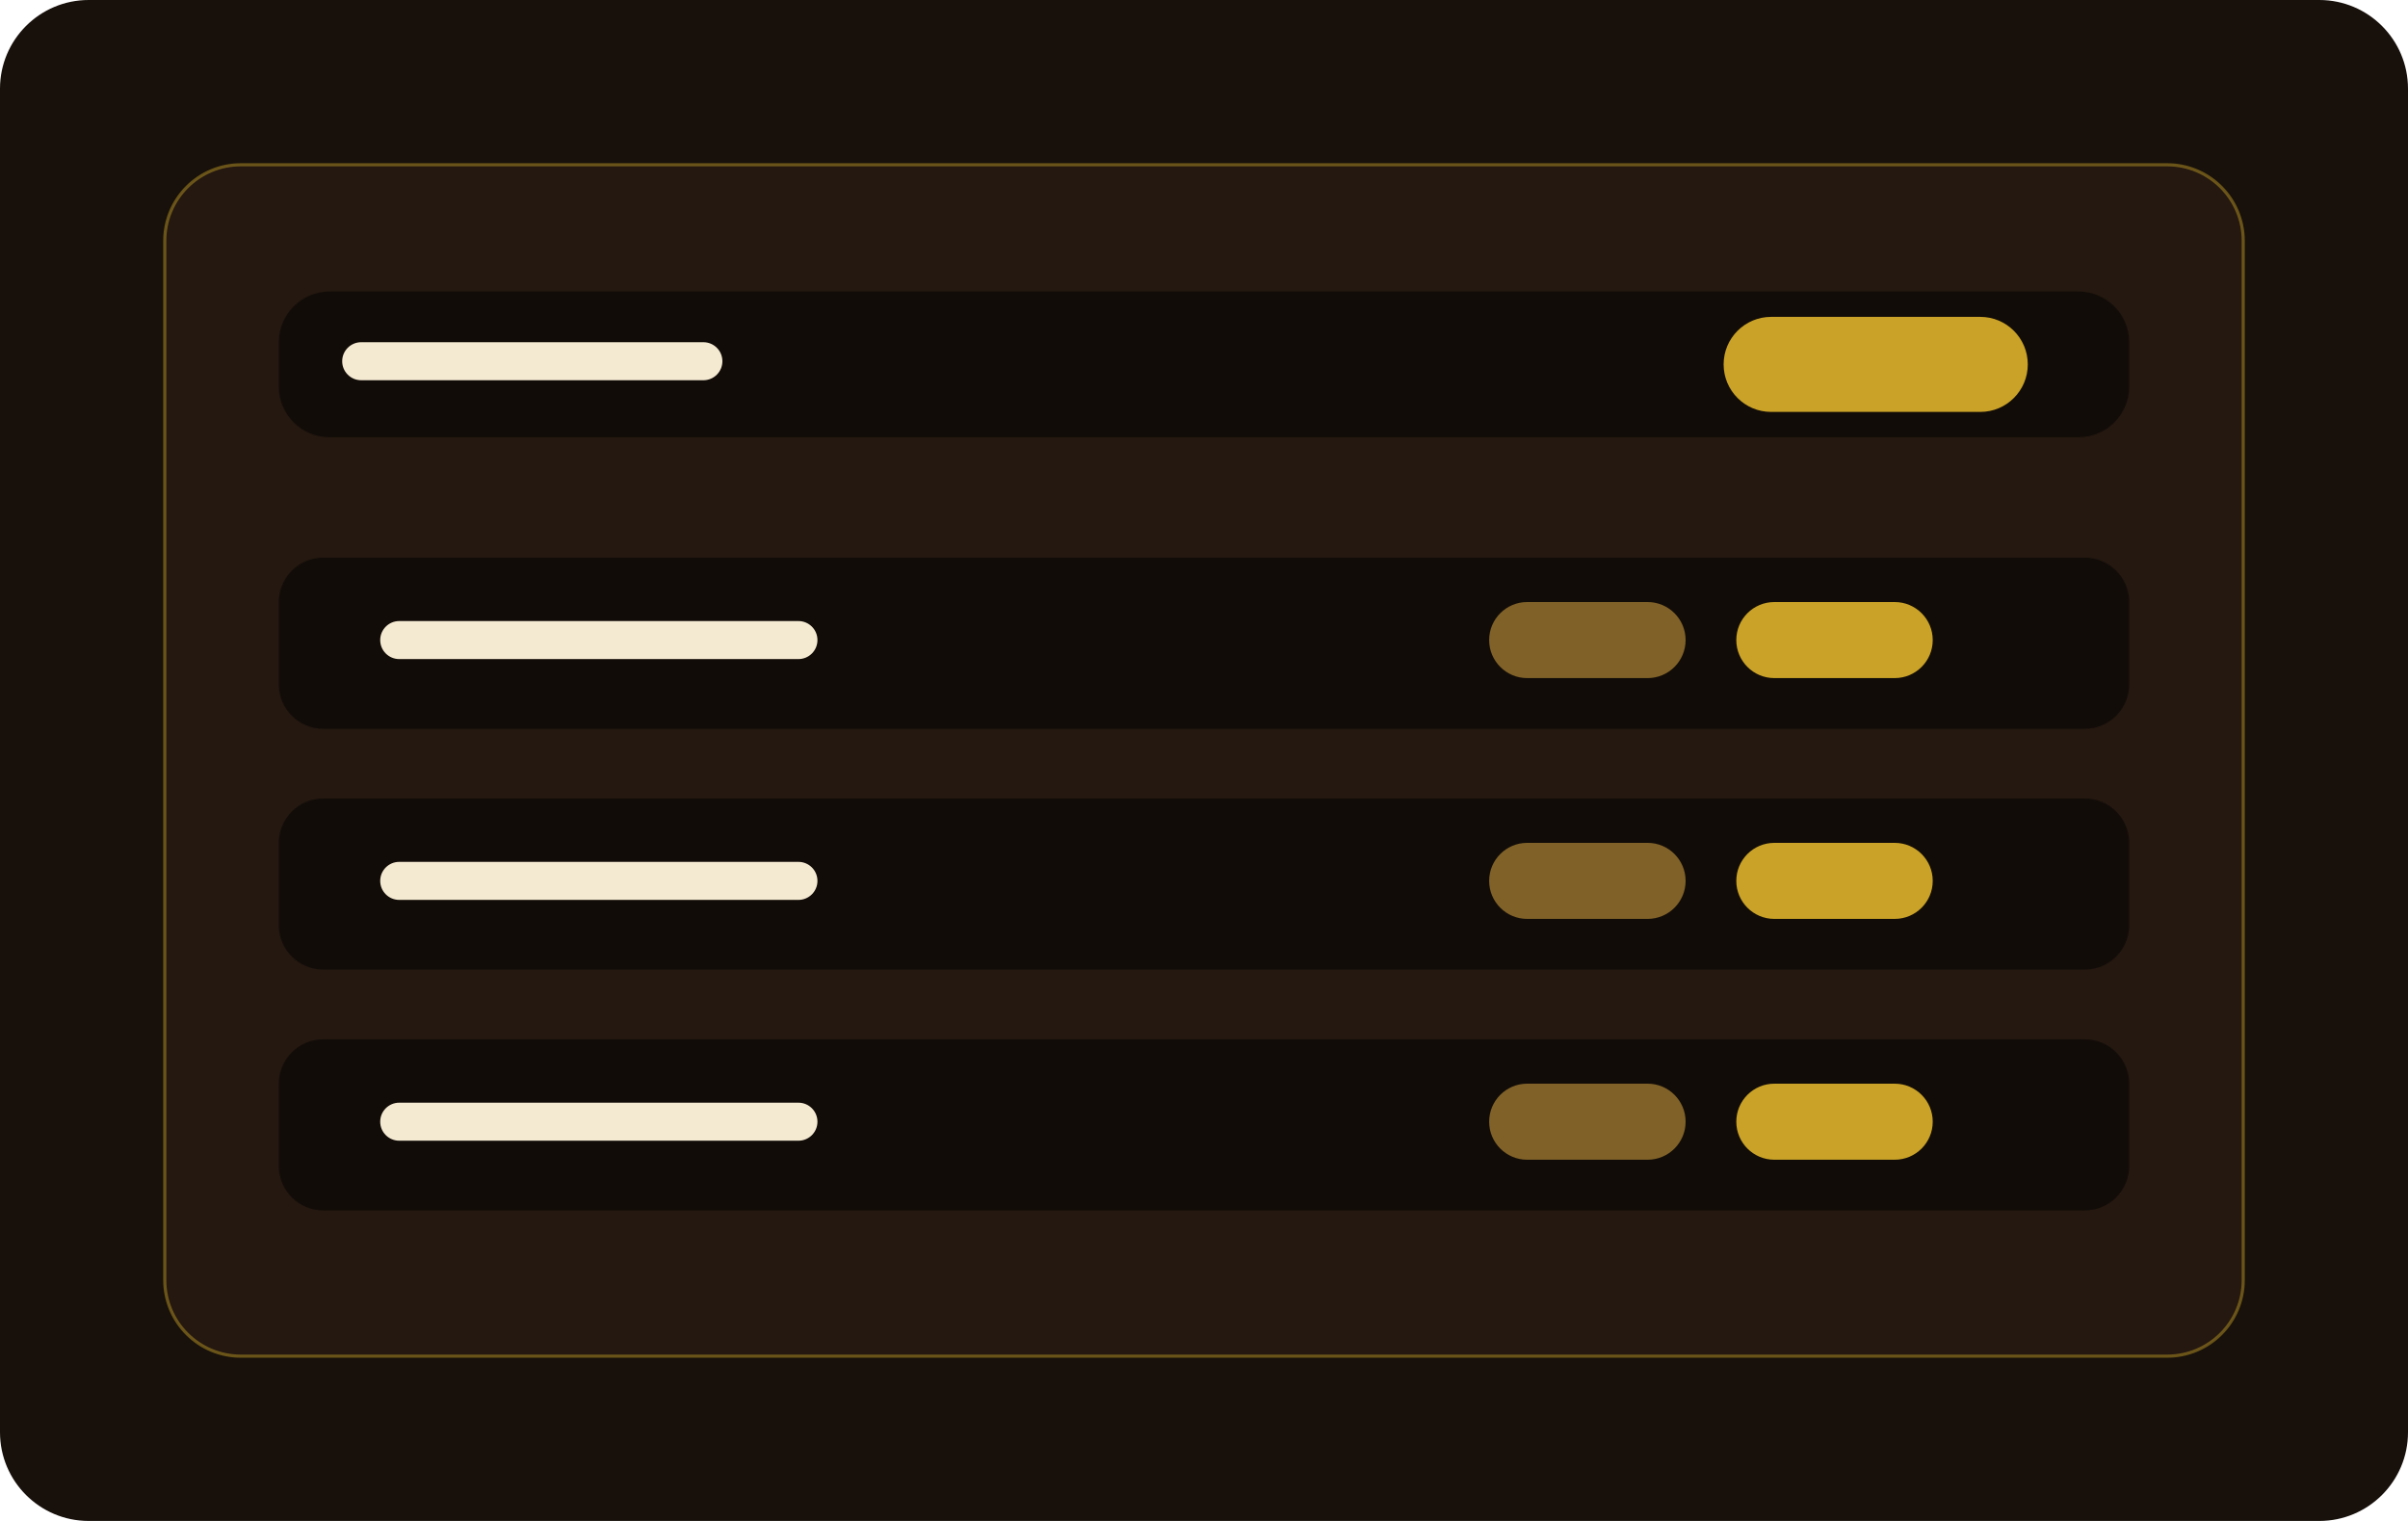
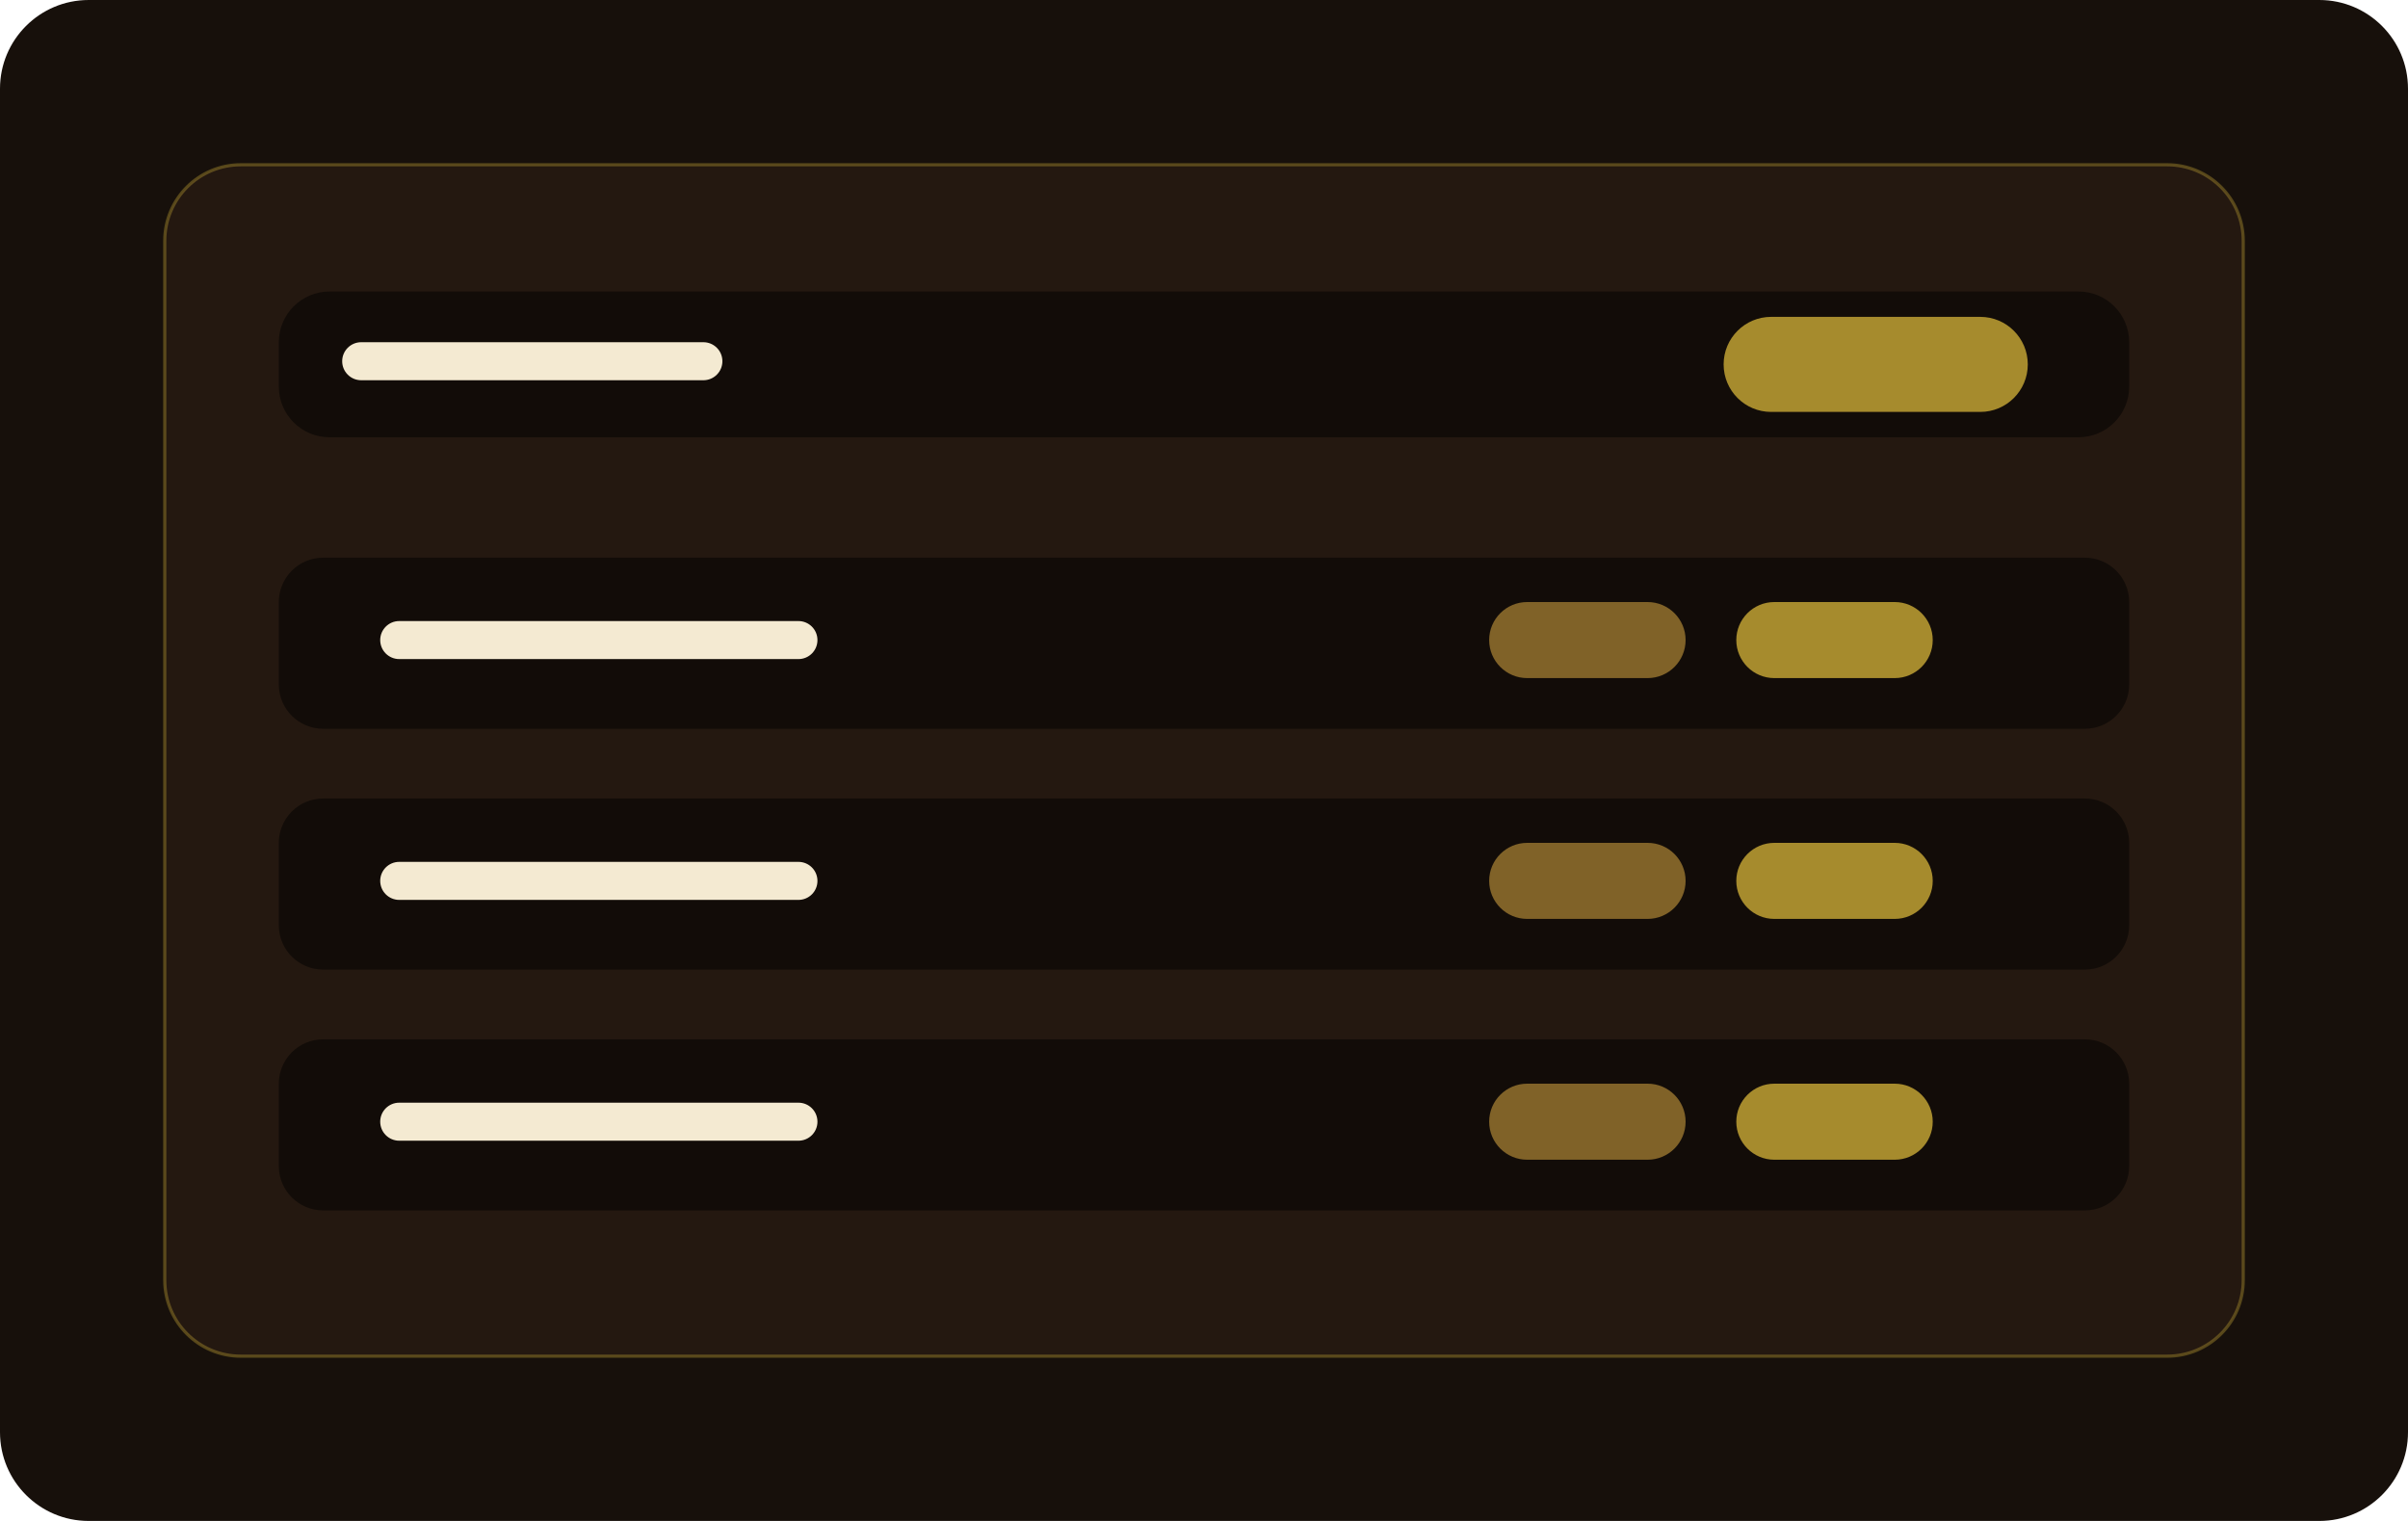
<svg xmlns="http://www.w3.org/2000/svg" viewBox="0 0 760 480" role="img">
  <rect width="760" height="480" rx="28" fill="#17100b" />
-   <rect x="52" y="52" width="656" height="376" rx="24" fill="#241810" stroke="#c9a227" stroke-opacity=".45" />
+   <rect x="52" y="52" width="656" height="376" rx="24" fill="#241810" stroke="#a68b2d" stroke-opacity=".45" />
  <rect x="88" y="92" width="584" height="46" rx="16" fill="#120c08" />
  <rect x="108" y="108" width="120" height="12" rx="6" fill="#f4ead2" />
-   <rect x="544" y="100" width="96" height="30" rx="15" fill="#c9a227" />
+   <rect x="544" y="100" width="96" height="30" rx="15" fill="#a68b2d" />
  <rect x="88" y="176" width="584" height="54" rx="14" fill="#120c08" />
  <rect x="88" y="252" width="584" height="54" rx="14" fill="#120c08" />
  <rect x="88" y="328" width="584" height="54" rx="14" fill="#120c08" />
  <rect x="120" y="196" width="138" height="12" rx="6" fill="#f4ead2" />
  <rect x="120" y="272" width="138" height="12" rx="6" fill="#f4ead2" />
  <rect x="120" y="348" width="138" height="12" rx="6" fill="#f4ead2" />
  <rect x="470" y="190" width="62" height="24" rx="12" fill="#806228" />
-   <rect x="548" y="190" width="62" height="24" rx="12" fill="#c9a227" />
+   <rect x="548" y="190" width="62" height="24" rx="12" fill="#a68b2d" />
  <rect x="470" y="266" width="62" height="24" rx="12" fill="#806228" />
-   <rect x="548" y="266" width="62" height="24" rx="12" fill="#c9a227" />
+   <rect x="548" y="266" width="62" height="24" rx="12" fill="#a68b2d" />
  <rect x="470" y="342" width="62" height="24" rx="12" fill="#806228" />
-   <rect x="548" y="342" width="62" height="24" rx="12" fill="#c9a227" />
+   <rect x="548" y="342" width="62" height="24" rx="12" fill="#a68b2d" />
</svg>
